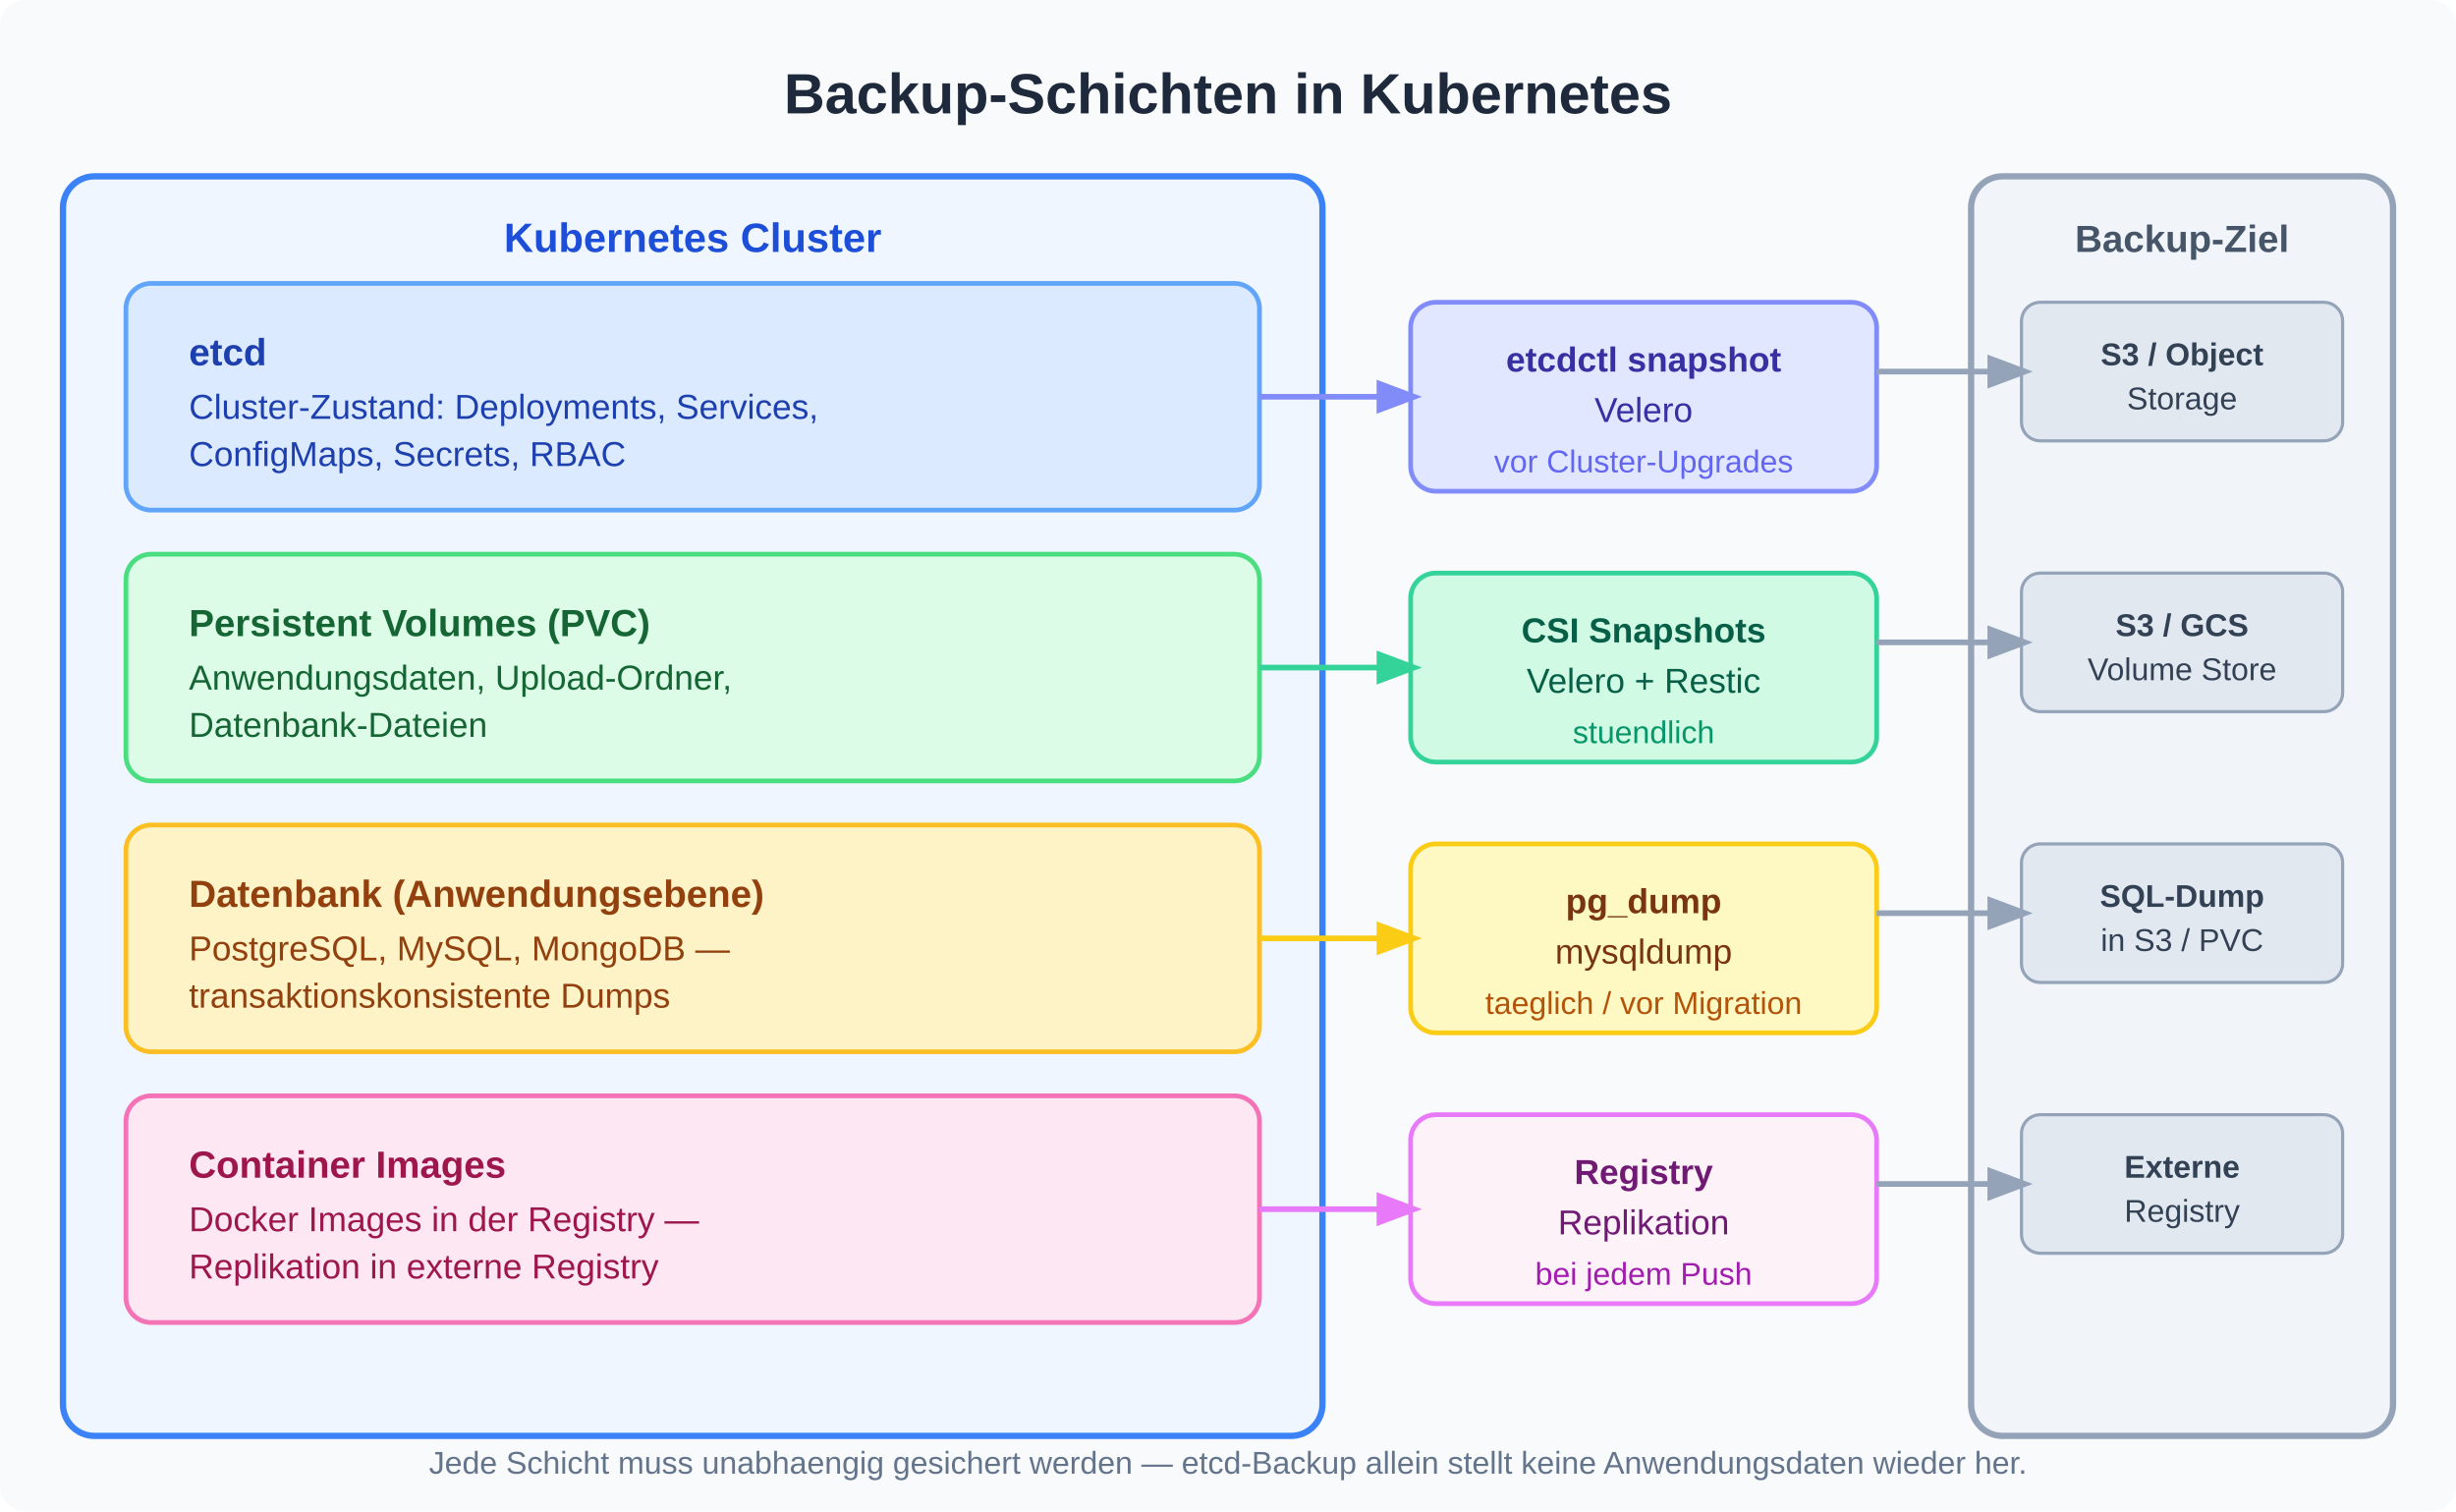
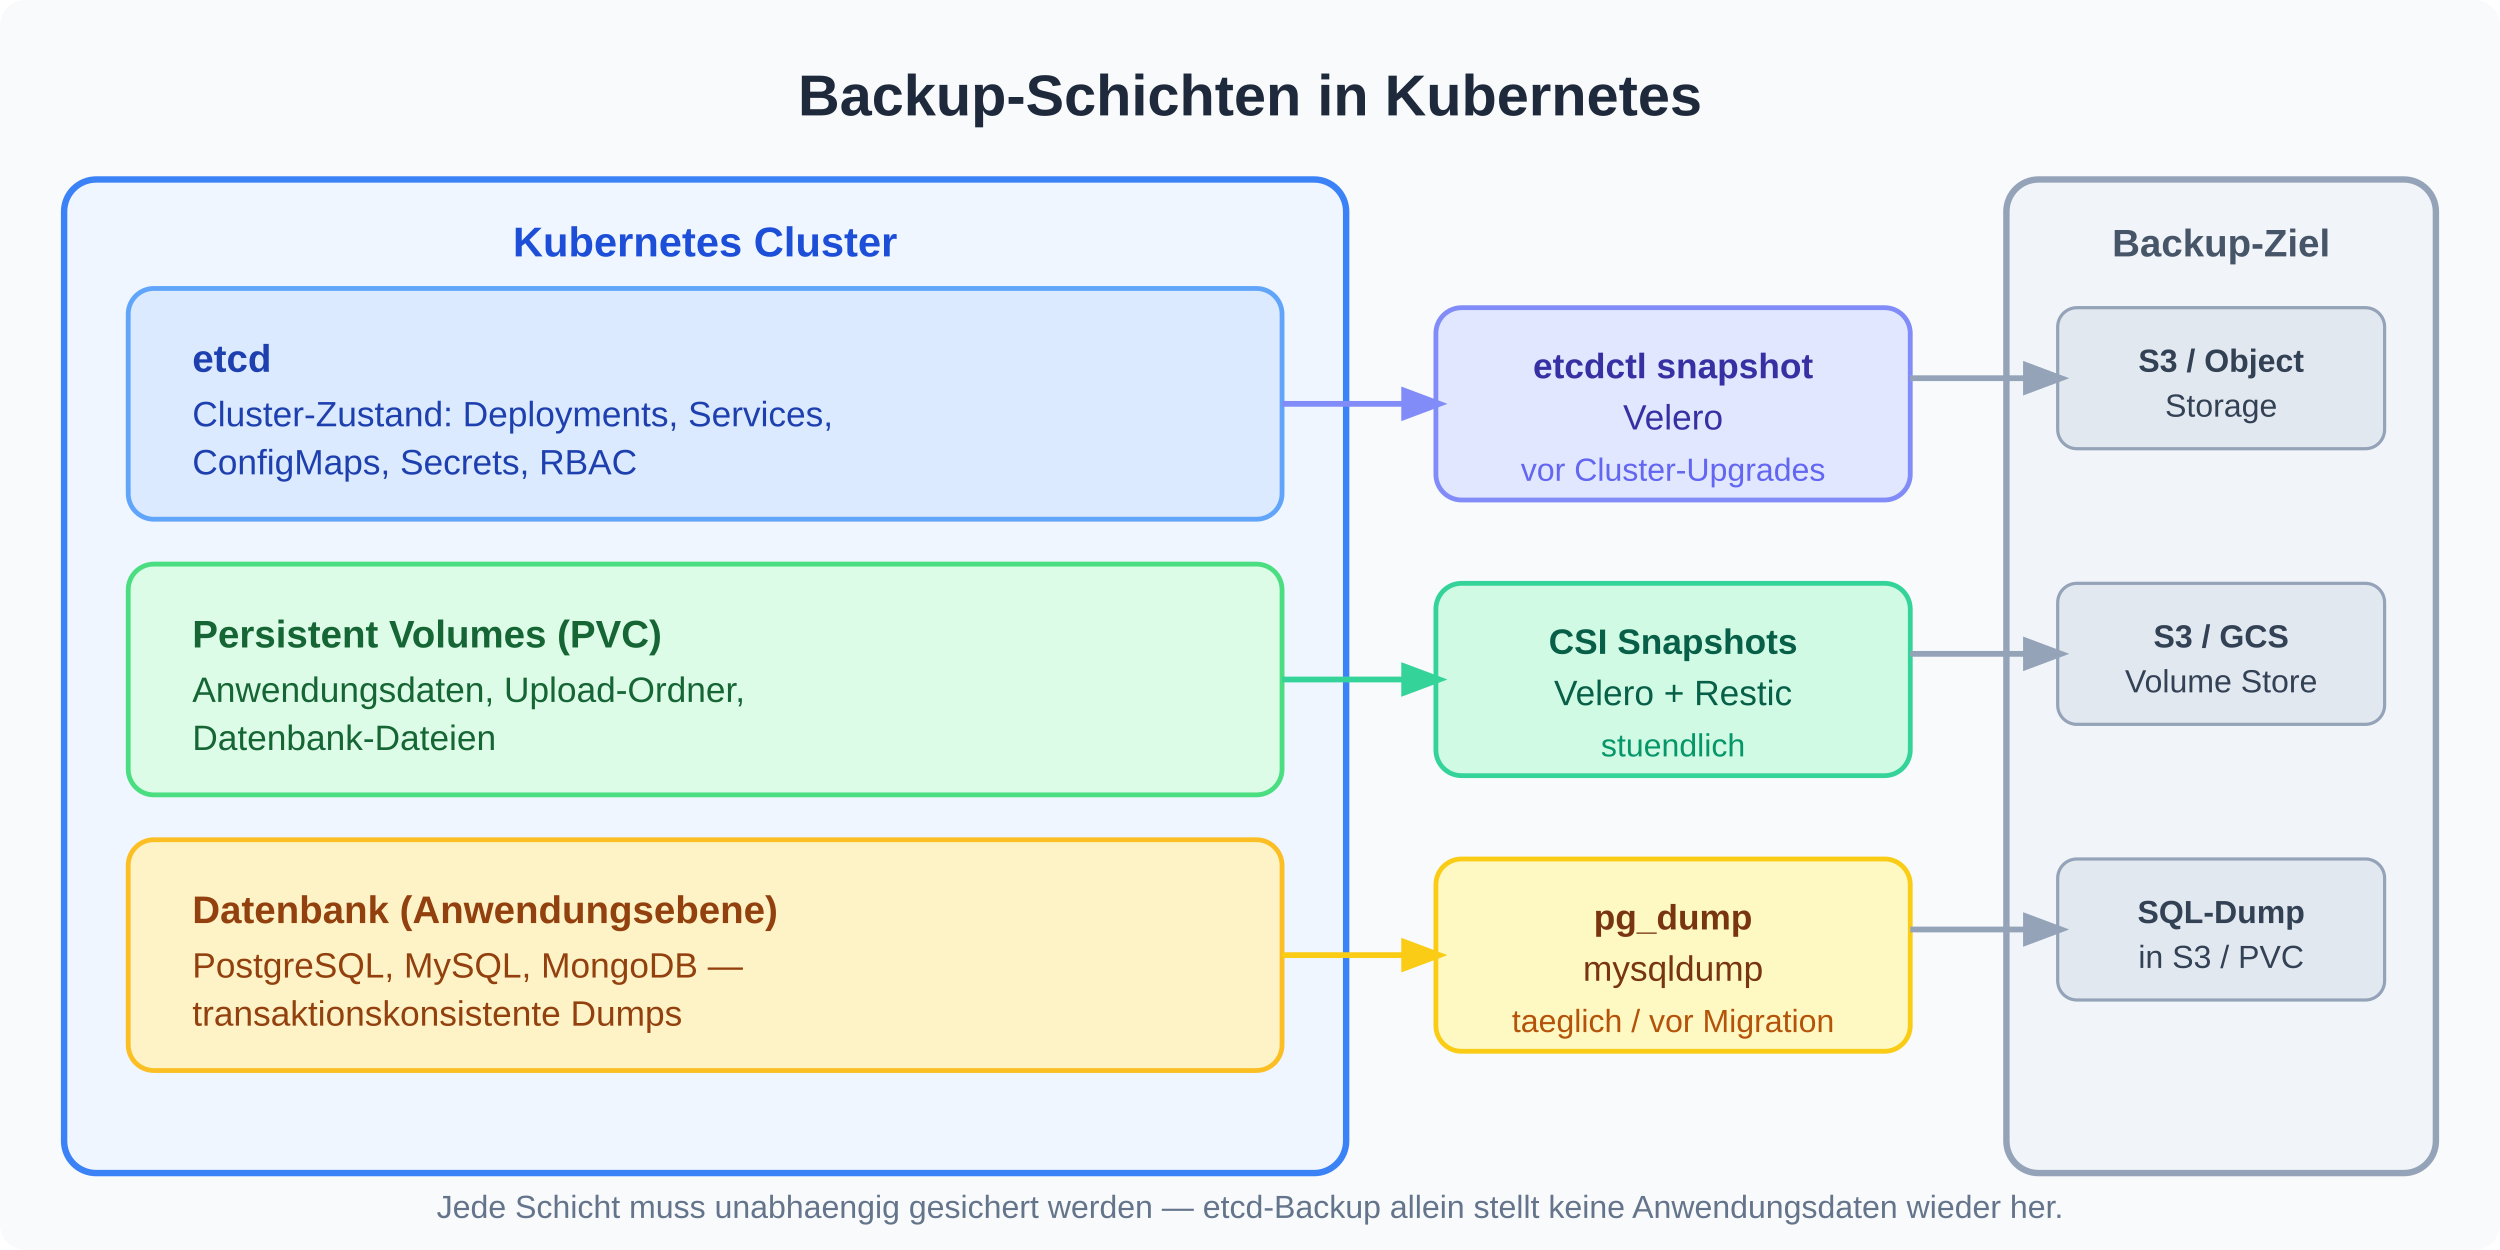
- <svg xmlns="http://www.w3.org/2000/svg" viewBox="0 0 780 480" font-family="'Segoe UI', Arial, sans-serif">
-   <rect width="780" height="480" fill="#f8fafc" rx="8" />
+ <svg xmlns="http://www.w3.org/2000/svg" viewBox="0 0 780 390" font-family="'Segoe UI', Arial, sans-serif">
+   <rect width="780" height="390" fill="#f8fafc" rx="8" />
  <text x="390" y="36" text-anchor="middle" font-size="18" font-weight="bold" fill="#1e293b">Backup-Schichten in Kubernetes</text>
-   <rect x="20" y="56" width="400" height="400" rx="10" fill="#eff6ff" stroke="#3b82f6" stroke-width="2" />
+   <rect x="20" y="56" width="400" height="310" rx="10" fill="#eff6ff" stroke="#3b82f6" stroke-width="2" />
  <text x="220" y="80" text-anchor="middle" font-size="13" font-weight="bold" fill="#1d4ed8">Kubernetes Cluster</text>
  <rect x="40" y="90" width="360" height="72" rx="8" fill="#dbeafe" stroke="#60a5fa" stroke-width="1.5" />
  <text x="60" y="116" font-size="12" font-weight="bold" fill="#1e40af">etcd</text>
  <text x="60" y="133" font-size="11" fill="#1e40af">Cluster-Zustand: Deployments, Services,</text>
  <text x="60" y="148" font-size="11" fill="#1e40af">ConfigMaps, Secrets, RBAC</text>
  <rect x="40" y="176" width="360" height="72" rx="8" fill="#dcfce7" stroke="#4ade80" stroke-width="1.5" />
  <text x="60" y="202" font-size="12" font-weight="bold" fill="#166534">Persistent Volumes (PVC)</text>
  <text x="60" y="219" font-size="11" fill="#166534">Anwendungsdaten, Upload-Ordner,</text>
  <text x="60" y="234" font-size="11" fill="#166534">Datenbank-Dateien</text>
  <rect x="40" y="262" width="360" height="72" rx="8" fill="#fef3c7" stroke="#fbbf24" stroke-width="1.5" />
  <text x="60" y="288" font-size="12" font-weight="bold" fill="#92400e">Datenbank (Anwendungsebene)</text>
  <text x="60" y="305" font-size="11" fill="#92400e">PostgreSQL, MySQL, MongoDB —</text>
  <text x="60" y="320" font-size="11" fill="#92400e">transaktionskonsistente Dumps</text>
-   <rect x="40" y="348" width="360" height="72" rx="8" fill="#fce7f3" stroke="#f472b6" stroke-width="1.5" />
-   <text x="60" y="374" font-size="12" font-weight="bold" fill="#9d174d">Container Images</text>
-   <text x="60" y="391" font-size="11" fill="#9d174d">Docker Images in der Registry —</text>
-   <text x="60" y="406" font-size="11" fill="#9d174d">Replikation in externe Registry</text>
  <rect x="448" y="96" width="148" height="60" rx="8" fill="#e0e7ff" stroke="#818cf8" stroke-width="1.5" />
  <text x="522" y="118" text-anchor="middle" font-size="11" font-weight="bold" fill="#3730a3">etcdctl snapshot</text>
  <text x="522" y="134" text-anchor="middle" font-size="11" fill="#3730a3">Velero</text>
  <text x="522" y="150" text-anchor="middle" font-size="10" fill="#6366f1">vor Cluster-Upgrades</text>
  <rect x="448" y="182" width="148" height="60" rx="8" fill="#d1fae5" stroke="#34d399" stroke-width="1.5" />
  <text x="522" y="204" text-anchor="middle" font-size="11" font-weight="bold" fill="#065f46">CSI Snapshots</text>
  <text x="522" y="220" text-anchor="middle" font-size="11" fill="#065f46">Velero + Restic</text>
  <text x="522" y="236" text-anchor="middle" font-size="10" fill="#059669">stuendlich</text>
  <rect x="448" y="268" width="148" height="60" rx="8" fill="#fef9c3" stroke="#facc15" stroke-width="1.5" />
  <text x="522" y="290" text-anchor="middle" font-size="11" font-weight="bold" fill="#78350f">pg_dump</text>
  <text x="522" y="306" text-anchor="middle" font-size="11" fill="#78350f">mysqldump</text>
  <text x="522" y="322" text-anchor="middle" font-size="10" fill="#b45309">taeglich / vor Migration</text>
-   <rect x="448" y="354" width="148" height="60" rx="8" fill="#fdf2f8" stroke="#e879f9" stroke-width="1.5" />
-   <text x="522" y="376" text-anchor="middle" font-size="11" font-weight="bold" fill="#701a75">Registry</text>
-   <text x="522" y="392" text-anchor="middle" font-size="11" fill="#701a75">Replikation</text>
-   <text x="522" y="408" text-anchor="middle" font-size="10" fill="#a21caf">bei jedem Push</text>
-   <rect x="626" y="56" width="134" height="400" rx="10" fill="#f1f5f9" stroke="#94a3b8" stroke-width="2" />
+   <rect x="626" y="56" width="134" height="310" rx="10" fill="#f1f5f9" stroke="#94a3b8" stroke-width="2" />
  <text x="693" y="80" text-anchor="middle" font-size="12" font-weight="bold" fill="#475569">Backup-Ziel</text>
  <rect x="642" y="96" width="102" height="44" rx="6" fill="#e2e8f0" stroke="#94a3b8" stroke-width="1" />
  <text x="693" y="116" text-anchor="middle" font-size="10" font-weight="bold" fill="#334155">S3 / Object</text>
  <text x="693" y="130" text-anchor="middle" font-size="10" fill="#334155">Storage</text>
  <rect x="642" y="182" width="102" height="44" rx="6" fill="#e2e8f0" stroke="#94a3b8" stroke-width="1" />
  <text x="693" y="202" text-anchor="middle" font-size="10" font-weight="bold" fill="#334155">S3 / GCS</text>
  <text x="693" y="216" text-anchor="middle" font-size="10" fill="#334155">Volume Store</text>
  <rect x="642" y="268" width="102" height="44" rx="6" fill="#e2e8f0" stroke="#94a3b8" stroke-width="1" />
  <text x="693" y="288" text-anchor="middle" font-size="10" font-weight="bold" fill="#334155">SQL-Dump</text>
  <text x="693" y="302" text-anchor="middle" font-size="10" fill="#334155">in S3 / PVC</text>
-   <rect x="642" y="354" width="102" height="44" rx="6" fill="#e2e8f0" stroke="#94a3b8" stroke-width="1" />
-   <text x="693" y="374" text-anchor="middle" font-size="10" font-weight="bold" fill="#334155">Externe</text>
-   <text x="693" y="388" text-anchor="middle" font-size="10" fill="#334155">Registry</text>
  <line x1="400" y1="126" x2="448" y2="126" stroke="#818cf8" stroke-width="1.8" marker-end="url(#arr-indigo)" />
  <line x1="400" y1="212" x2="448" y2="212" stroke="#34d399" stroke-width="1.8" marker-end="url(#arr-green)" />
  <line x1="400" y1="298" x2="448" y2="298" stroke="#facc15" stroke-width="1.8" marker-end="url(#arr-yellow)" />
-   <line x1="400" y1="384" x2="448" y2="384" stroke="#e879f9" stroke-width="1.8" marker-end="url(#arr-pink)" />
  <line x1="596" y1="118" x2="642" y2="118" stroke="#94a3b8" stroke-width="1.8" marker-end="url(#arr-gray)" />
  <line x1="596" y1="204" x2="642" y2="204" stroke="#94a3b8" stroke-width="1.8" marker-end="url(#arr-gray)" />
  <line x1="596" y1="290" x2="642" y2="290" stroke="#94a3b8" stroke-width="1.8" marker-end="url(#arr-gray)" />
-   <line x1="596" y1="376" x2="642" y2="376" stroke="#94a3b8" stroke-width="1.8" marker-end="url(#arr-gray)" />
  <defs>
    <marker id="arr-indigo" markerWidth="8" markerHeight="8" refX="6" refY="3" orient="auto">
      <path d="M0,0 L0,6 L8,3 z" fill="#818cf8" />
    </marker>
    <marker id="arr-green" markerWidth="8" markerHeight="8" refX="6" refY="3" orient="auto">
      <path d="M0,0 L0,6 L8,3 z" fill="#34d399" />
    </marker>
    <marker id="arr-yellow" markerWidth="8" markerHeight="8" refX="6" refY="3" orient="auto">
      <path d="M0,0 L0,6 L8,3 z" fill="#facc15" />
    </marker>
-     <marker id="arr-pink" markerWidth="8" markerHeight="8" refX="6" refY="3" orient="auto">
-       <path d="M0,0 L0,6 L8,3 z" fill="#e879f9" />
-     </marker>
    <marker id="arr-gray" markerWidth="8" markerHeight="8" refX="6" refY="3" orient="auto">
      <path d="M0,0 L0,6 L8,3 z" fill="#94a3b8" />
    </marker>
  </defs>
-   <text x="390" y="468" text-anchor="middle" font-size="10" fill="#64748b">Jede Schicht muss unabhaengig gesichert werden — etcd-Backup allein stellt keine Anwendungsdaten wieder her.</text>
+   <text x="390" y="380" text-anchor="middle" font-size="10" fill="#64748b">Jede Schicht muss unabhaengig gesichert werden — etcd-Backup allein stellt keine Anwendungsdaten wieder her.</text>
</svg>
